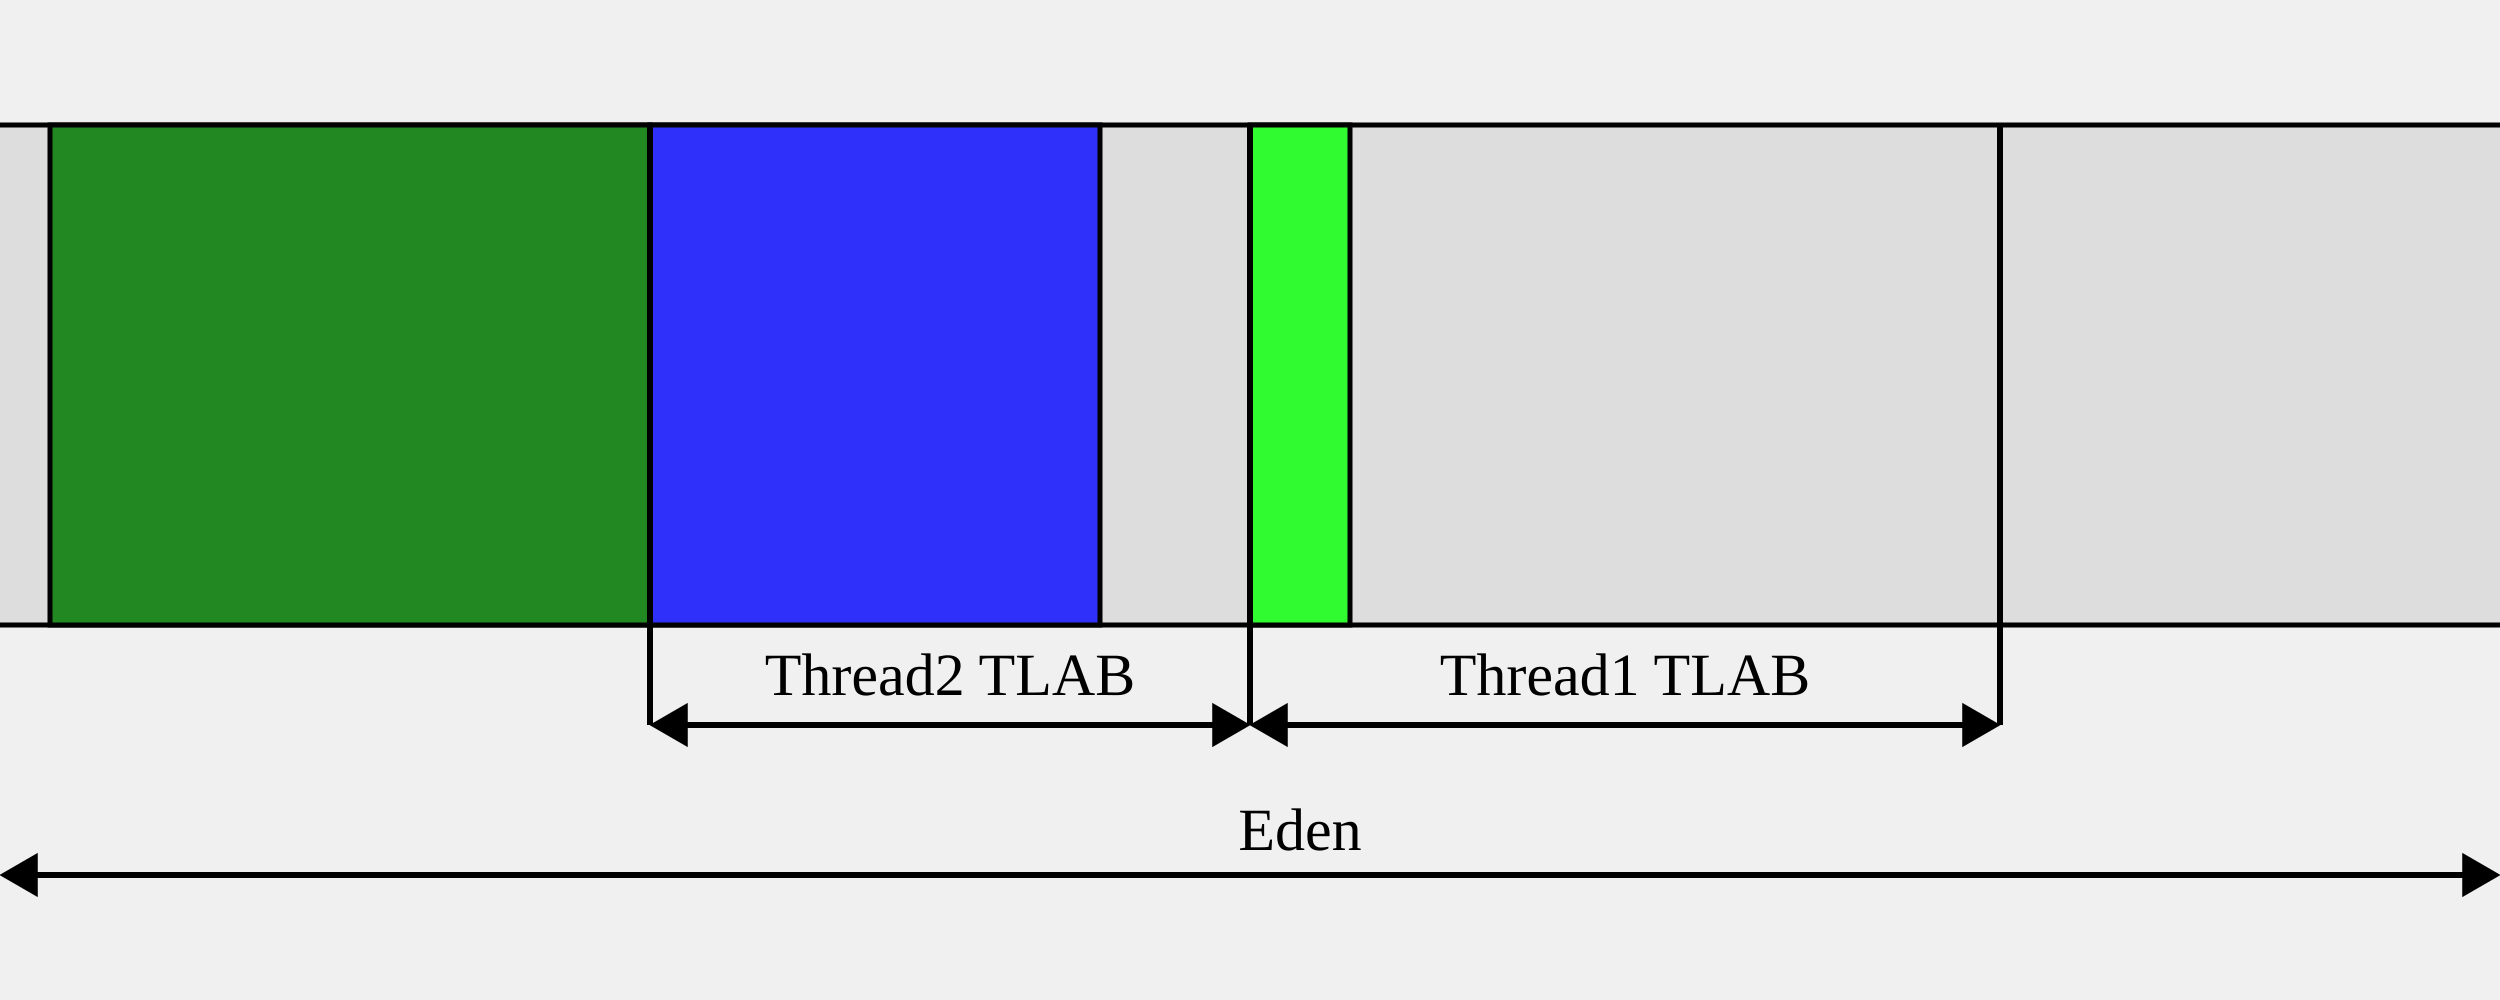
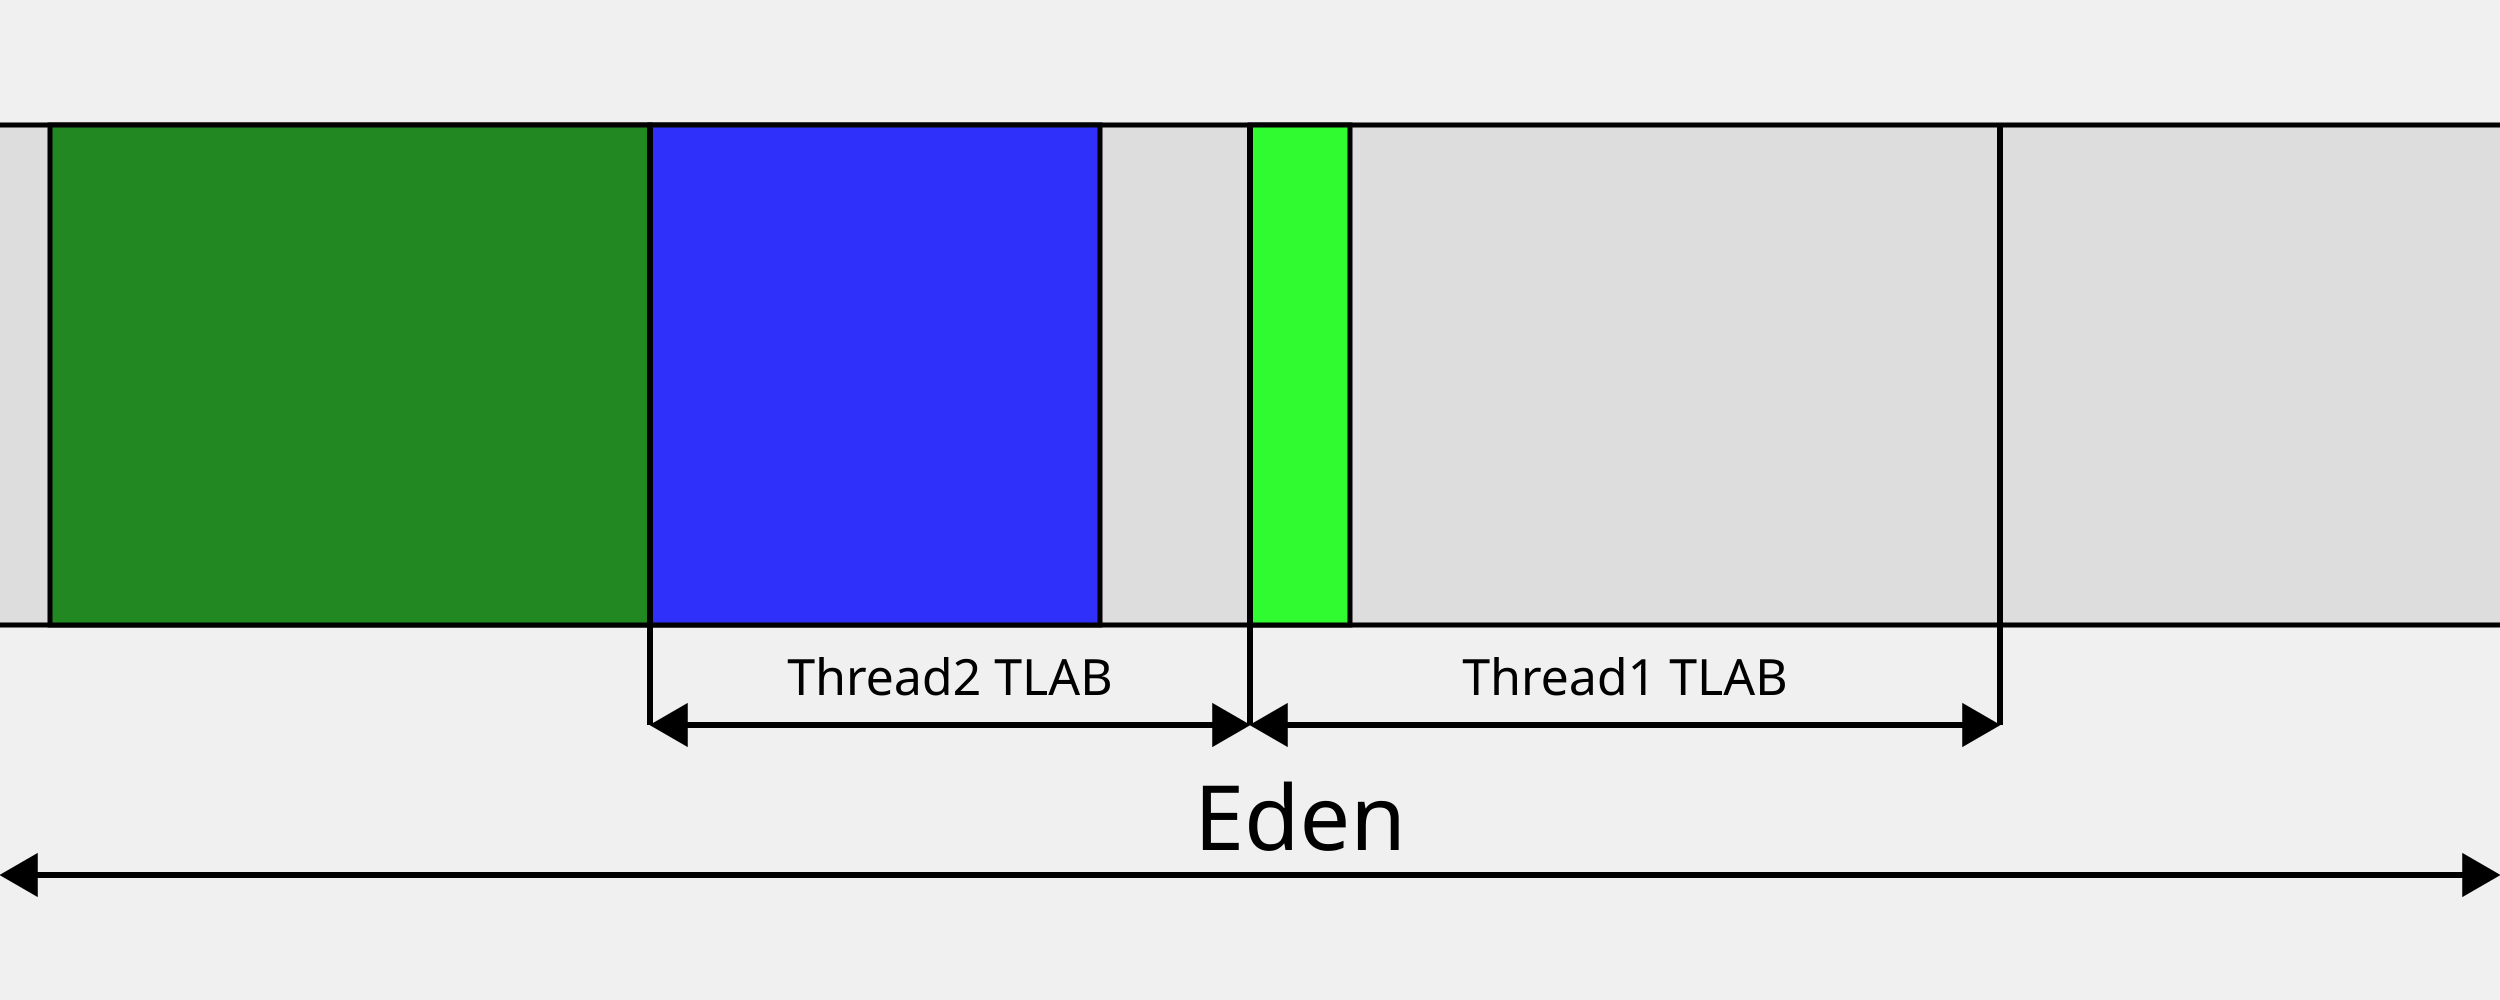
<svg xmlns="http://www.w3.org/2000/svg" height="400" version="1.1" width="1000">
  <defs>
    <style type="text/css">
+ 
+ rect.arrayKeyItem, rect.arrayValueItem {
+   fill:white;
+   stroke:black;
+   stroke-width:1;
+   opacity:1;
+ }
+ 
+ rect.arrayKeyItem.selected {
+     fill:#00B7EB;
+ }
+ 
+ rect.arrayValueItem.selected {
+     fill:#6BF76B;
+ }
+ 
+ rect.focused {
+   stroke-width:3;
+ }
+ 
+ .code, .codeX {
+     font-size:16px;
+     fill:#000000;
+     font-family:PT Mono;
+ }
+ 
+ .note {
+     font-size:10px;
+     fill:#000000;
+     font-family:PT Serif;
+ }
+ 
+ .comment {
+     font-size:14px;
+     fill:#000000;
+     font-family:PT Serif;
+ }
+ 
+ .bigcomment {
+     font-size:18px;
+     fill:#000000;
+     font-family:PT Serif;
+ }
+ 
+ .link {
+   fill:none;
+   stroke:black;
+   stroke-width:1.2;
+   marker-end:url(#TriangleOutL);
+ }
+ 
+ .code1, .code2, .code3, .code4 {
+    opacity:0.8;
+ }
+ 
+ .code1 {
+   fill:red;
+ }
+ 
+ .code2 {
+   fill:green;
+ }
+ 
+ .code3 {
+   fill:blue;
+ }
+ 
+ .code4 {
+   fill:orange;
+ }
+ 
+ .header.code1 {
+   /*fill:red;*/
+   fill: #0F0;
+ }
+ 
+ .header.code2 {
+   /*fill:green;*/
+   fill: #0C0;
+ }
+ 
+ .header.code3 {
+   /*fill:blue;*/
+   fill: #0A0;
+ }
+ 
+ .header.code4 {
+   /*fill:orange;*/
+   fill: #080;
+ }
+ 
+ 
+ rect.unused, rect.used {
+   stroke:black;
+   stroke-width:1;
+   opacity:1;
+   fill:#ddd;
+ }
+ 
+ rect.log {
+   stroke:none;
+   stroke-width:0;
+   opacity:0.5;
+   fill:#ddf;
+ }
+ 
+ path.log {
+   fill: none;
+   stroke: #88F;
+   stroke-width:2;
+ }
+ 
+ rect.t1 {
+     fill:#30FB30;
+ }
+ 
+ rect.t2 {
+     fill:#3030FB;
+ }
+ 
+ rect.t3 {
+     fill:#FB3030;
+ }
+ 
+ /* */

rect.unused, rect.used {
  stroke:black;
  stroke-width:1;
  opacity:1;
  fill:#ddd;
}

rect.used {
 fill:#282;
}

rect.t1 {
    fill:#30FB30;
}

rect.t2 {
    fill:#3030FB;
}

rect.t3 {
    fill:#FB3030;
}

.line {
  fill:none;
  stroke:black;
  stroke-width:1.2;
}

.dim {
  fill:none;
  stroke:black;
  stroke-width:1.2;
  marker-start:url(#TriangleInL);
  marker-end:url(#TriangleOutL);
}
    </style>
  </defs>
  <marker id="TriangleOutL" orient="auto" refX="0.0" refY="0.0" style="overflow:visible">
    <path d="M 5.77,0.0 L -2.88,5.0 L -2.88,-5.0 L 5.77,0.0 z " id="path4051" style="fill-rule:evenodd;stroke:#000000;stroke-width:1.0pt;marker-start:none" transform="scale(0.6)" />
  </marker>
  <marker id="TriangleInL" orient="auto" refX="0.0" refY="0.0" style="overflow:visible">
    <g transform="rotate(180)">
      <path d="M 5.77,0.0 L -2.88,5.0 L -2.88,-5.0 L 5.77,0.0 z " id="path4051" style="fill-rule:evenodd;stroke:#000000;stroke-width:1.0pt;marker-start:none" transform="scale(0.6)" />
    </g>
  </marker>
  <g transform="translate(20 50) scale(2)">
    <rect class="unused" height="100" width="800" x="-20" y="0" />
    <text class="bigcomment" text-anchor="middle" x="250" y="145">Eden</text>
    <path class="dim" d="M-5,150 485,150" />
    <g transform="translate(0 0)">
      <rect class="used" height="100" width="120" x="0" y="0" />
    </g>
    <g transform="translate(240 0)">
      <rect class="unused t1" height="100" width="20" x="0" y="0" />
      <path class="line" d="M0,0 0,120" />
      <path class="line" d="M150,0 150,120" />
      <path class="dim" d="M5,120 145,120" />
      <text class="note" text-anchor="middle" x="75" y="114">Thread1 TLAB</text>
    </g>
    <g transform="translate(120 0)">
      <rect class="unused t2" height="100" width="90" x="0" y="0" />
      <path class="line" d="M0,0 0,120" />
      <path class="line" d="M120,0 120,120" />
      <path class="dim" d="M5,120 115,120" />
      <text class="note" text-anchor="middle" x="60" y="114">Thread2 TLAB</text>
    </g>
  </g>
</svg>
